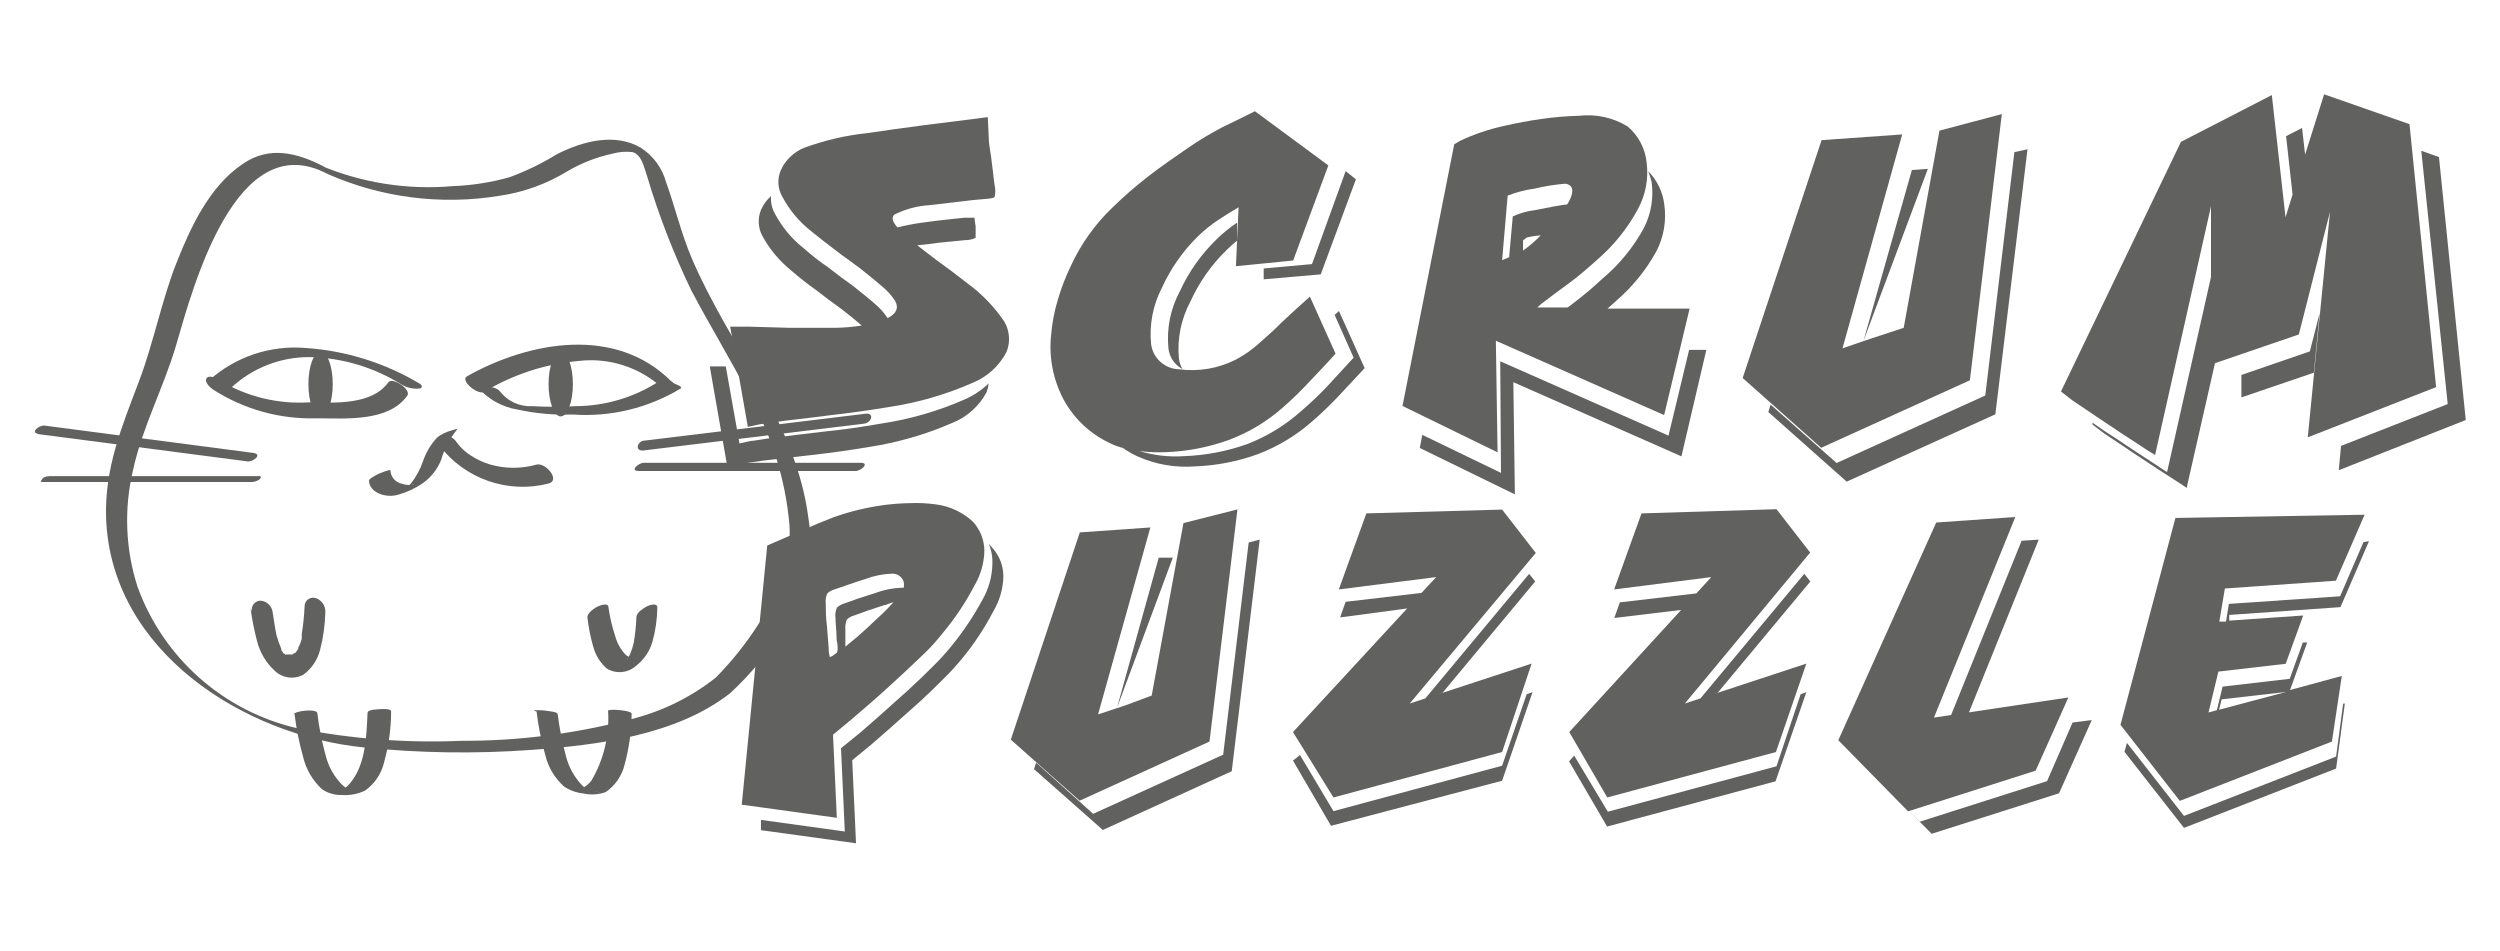
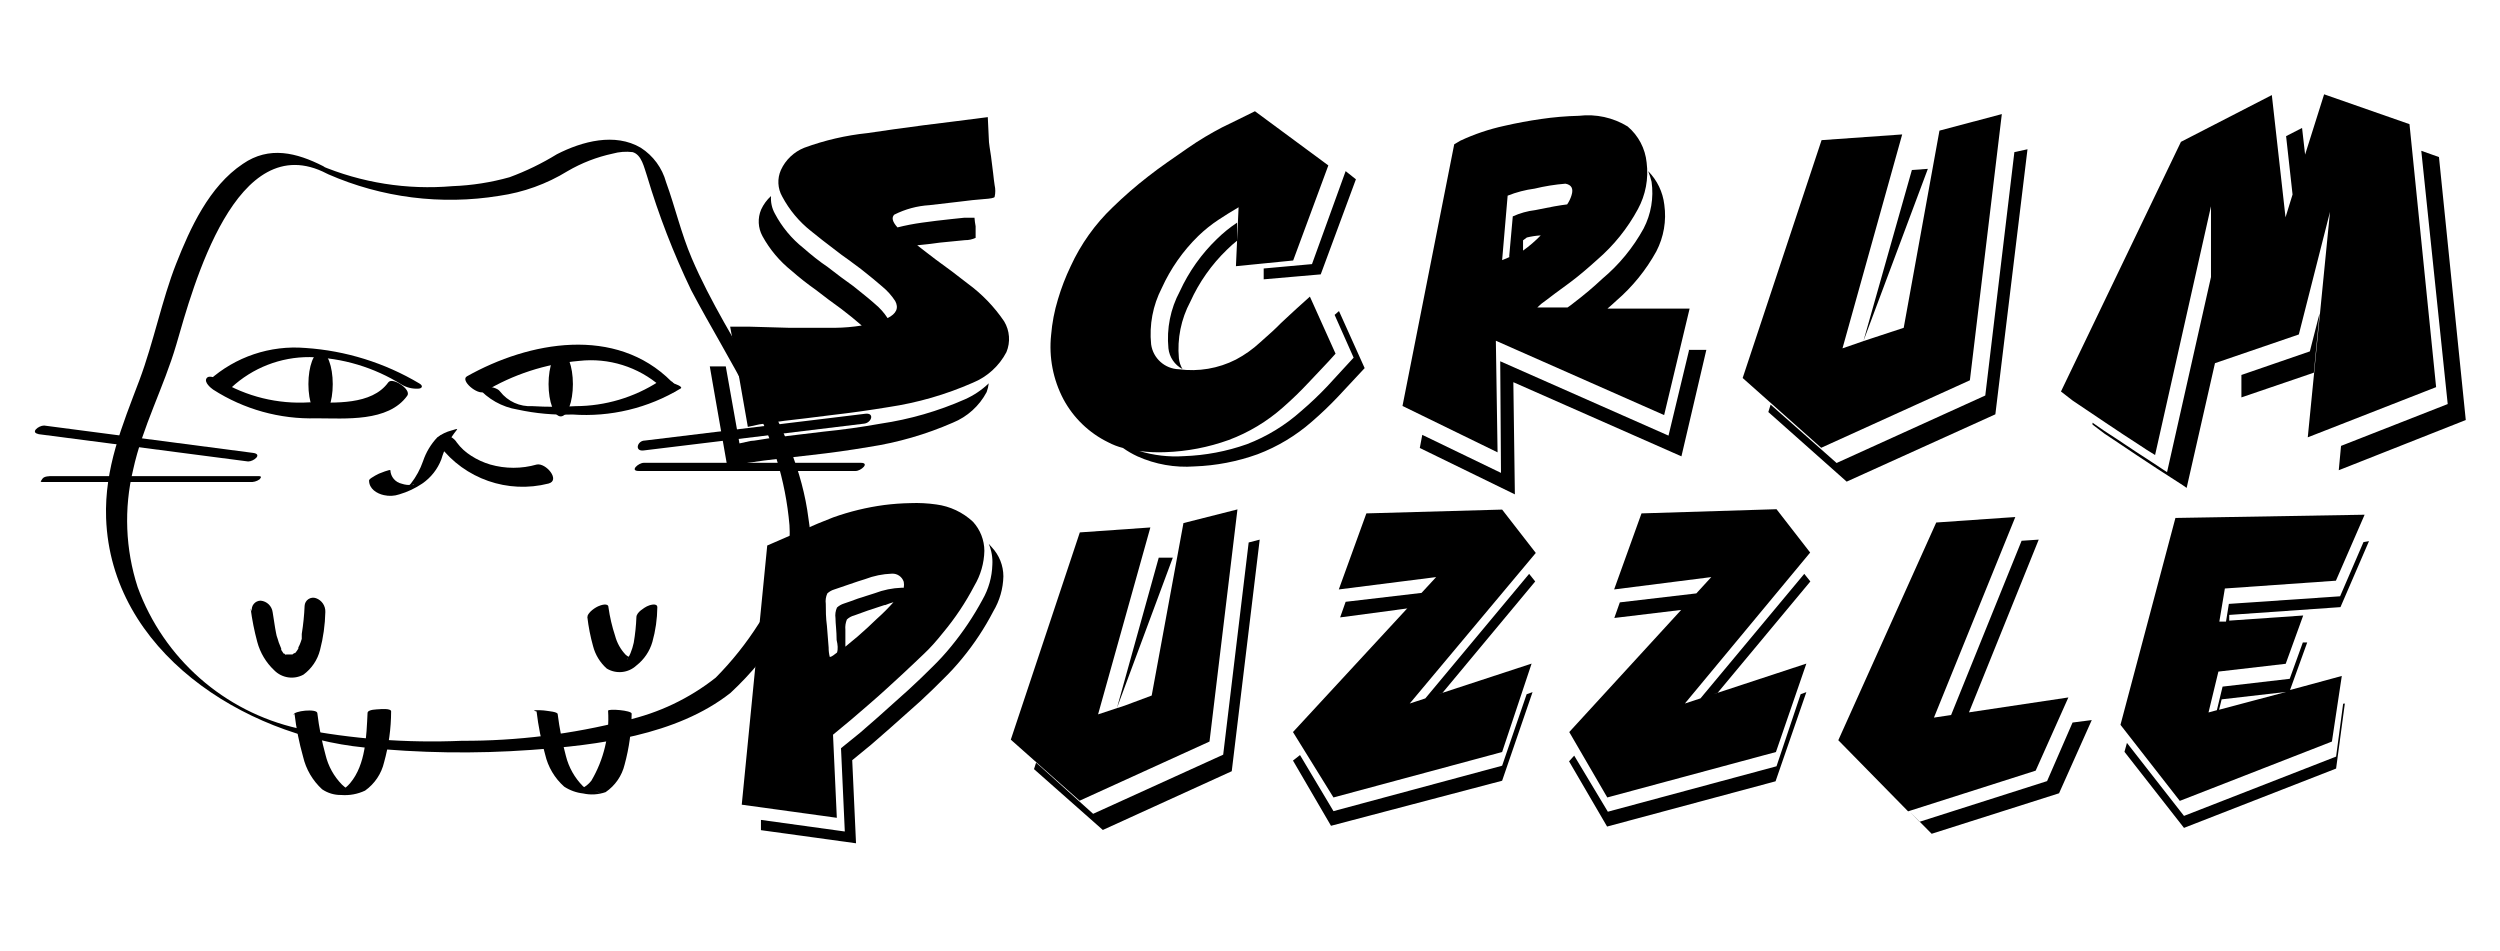
<svg xmlns="http://www.w3.org/2000/svg" id="Слой_1" data-name="Слой 1" viewBox="0 0 131.48 50">
-   <defs>
-     <style>.cls-1{fill:#616160;}</style>
-   </defs>
-   <path class="cls-1" d="M51.89,20.62a3.51,3.51,0,0,1-1.78,1.61,17.65,17.65,0,0,1-4.43,1.28c-1,.17-2,.31-3,.42l-1.4.16-1.1.13-1.34.19-.59.13-.77-4.4-.15-.87.84,0,.72,4.05.59-.13c.19,0,.63-.1,1.34-.19l2.5-.3c1-.1,2-.24,3-.42A17.19,17.19,0,0,0,50.75,21,4.37,4.37,0,0,0,52,20.16,2,2,0,0,1,51.89,20.62Zm.92-3.72a1.8,1.8,0,0,1,.12,1.62,3.49,3.49,0,0,1-1.77,1.61,17.36,17.36,0,0,1-4.43,1.28q-1.51.25-3,.42L42.37,22l-1.11.13-1.33.19-.6.13-.77-4.39-.16-.88,1,0,2.11.06c.83,0,1.64,0,2.41,0a9.5,9.5,0,0,0,1.4-.12c-.33-.29-.69-.58-1.07-.87l-.67-.49-.68-.52a14.89,14.89,0,0,1-1.27-1,6.06,6.06,0,0,1-1.53-1.82,1.61,1.61,0,0,1-.07-1.4,2.2,2.2,0,0,1,.52-.71,1.64,1.64,0,0,0,.2.92,5.7,5.7,0,0,0,1.51,1.82c.4.35.82.69,1.28,1l.68.52.66.48c.46.37.84.67,1.13.93a3.28,3.28,0,0,1,.67.75h0c.46-.23.6-.53.4-.9a3.34,3.34,0,0,0-.68-.76c-.29-.25-.66-.56-1.12-.92l-.66-.49q-.35-.24-.69-.51c-.46-.34-.88-.68-1.28-1a5.76,5.76,0,0,1-1.51-1.81,1.55,1.55,0,0,1-.07-1.4,2.28,2.28,0,0,1,1.23-1.17A13.77,13.77,0,0,1,45.62,7L47,6.8l1.55-.21,1.68-.21,1.72-.22L52,7.22c0,.35.08.68.12,1s.08.63.11.88.05.47.08.64a1.37,1.37,0,0,1,0,.61c0,.06-.24.1-.56.12s-.86.08-1.32.14l-1.55.18a4.73,4.73,0,0,0-1.85.5c-.15.15-.1.37.17.67h0a11.88,11.88,0,0,1,1.29-.25c.49-.07,1-.13,1.56-.19l.67-.07.53,0a3.92,3.92,0,0,0,.06.45c0,.35,0,.55,0,.61a1.29,1.29,0,0,1-.56.12l-1.32.13-.62.08-.57.06c.3.24.64.49,1,.77.53.38,1.08.79,1.65,1.24A8.08,8.08,0,0,1,52.81,16.9ZM47.24,12h0Z" />
-   <path class="cls-1" d="M60.54,18.11A1.52,1.52,0,0,0,62,19.42a5.11,5.11,0,0,0,3-.51A6,6,0,0,0,66.28,18c.48-.42.84-.75,1.08-1l.44-.41.39-.36.7-.63,1.35,3c-.23.26-.46.51-.7.76l-.69.73a18.62,18.62,0,0,1-1.37,1.33,9.09,9.09,0,0,1-2.86,1.72,10.88,10.88,0,0,1-3.32.64,7.8,7.8,0,0,1-1.38-.06,6.55,6.55,0,0,0,2.34.27,11.06,11.06,0,0,0,3.32-.63,9.24,9.24,0,0,0,2.85-1.74,17.84,17.84,0,0,0,1.38-1.31l.68-.74.7-.76-1-2.25.23-.2,1.35,3-1.39,1.49A18.62,18.62,0,0,1,69,22.17a9.35,9.35,0,0,1-2.86,1.72,10.94,10.94,0,0,1-3.32.64,6.22,6.22,0,0,1-3-.53,4.77,4.77,0,0,1-.76-.44h0a3.5,3.5,0,0,1-.78-.3A5.32,5.32,0,0,1,55.93,21a5.91,5.91,0,0,1-.65-3.38,8.91,8.91,0,0,1,.36-1.88A11.7,11.7,0,0,1,56.31,14a10.12,10.12,0,0,1,2.21-3.1,21.81,21.81,0,0,1,1.85-1.61c.7-.55,1.38-1,2.05-1.47S63.7,7,64.27,6.7l.86-.42L66,5.85,69.86,8.7l-1.85,5L65,14l.14-3.1c-.4.24-.75.45-1.06.66a7.45,7.45,0,0,0-1.06.85,9.06,9.06,0,0,0-1.92,2.74A5.29,5.29,0,0,0,60.54,18.11Zm-1.26,5.5s0,0,0,0S59.28,23.62,59.28,23.61ZM62,18.84a1.38,1.38,0,0,0,.19.57,1.4,1.4,0,0,1-.74-1.09,5.25,5.25,0,0,1,.6-3A9.07,9.07,0,0,1,64,12.57a7.15,7.15,0,0,1,1.06-.86l0,0,0,0,0,.95a5.71,5.71,0,0,0-.53.47,8.9,8.9,0,0,0-1.93,2.74A5.28,5.28,0,0,0,62,18.84Zm9.31-9.41-1.85,5-3,.26,0-.57L69,13.89,70.77,9Z" />
-   <path class="cls-1" d="M76.8,7.4a10.93,10.93,0,0,1,2.31-.78c.65-.15,1.3-.27,1.93-.36a16.42,16.42,0,0,1,2-.17,4,4,0,0,1,2.56.56,2.86,2.86,0,0,1,1,1.9A4.05,4.05,0,0,1,86.14,11,9.41,9.41,0,0,1,84,13.66c-.51.46-1,.88-1.49,1.24s-1,.73-1.21.9a3,3,0,0,0-.45.37s.09,0,.3,0h1.29a4,4,0,0,0,.35-.26,18.52,18.52,0,0,0,1.48-1.25,9.25,9.25,0,0,0,2.17-2.64,4.09,4.09,0,0,0,.42-2.46A3.88,3.88,0,0,0,86.68,9a3,3,0,0,1,.85,1.77,4.08,4.08,0,0,1-.42,2.45A9.43,9.43,0,0,1,85,15.82l-.23.21-.23.2h4.32l-1.34,5.6-8.85-3.91.09,5.87-5-2.44L76.48,7.59Zm12,11h.94L88.43,24l-8.84-3.9L79.67,26l-5-2.44.13-.69,4.14,2L78.9,19l8.85,3.91,1.08-4.49Zm-9.43-4.9.19-2.12a4,4,0,0,1,1.18-.33q1.15-.24,1.68-.3h0a1.74,1.74,0,0,0,.23-.48c.11-.35,0-.55-.32-.61a10.53,10.53,0,0,0-1.62.26,6,6,0,0,0-1.42.37L79,13.68a4.59,4.59,0,0,0,.86-.42C79.71,13.37,79.56,13.45,79.42,13.52Zm.48-.26,0,0Zm0,0h0Zm.06,0h0Zm0,0,0,0Zm.06,0h0l0,0Zm0,0h0Zm0,0,0,0Zm.06-.05h0Zm.07-.55,0,.54a6.82,6.82,0,0,0,.93-.8A4.15,4.15,0,0,0,80.3,12.49Zm1.78-1.22s0,0,0,0,0,0,0,0l0,0Zm.07-.08h0l0,0Zm0,0h0l0,0ZM82.3,11l0,.06,0-.06.06-.06Zm.08-.1v0h0Zm.05-.07,0,0Z" />
-   <path class="cls-1" d="M100.12,17.24,102,6.87,105.28,6,103.6,20l-7.82,3.55-4.13-3.67L95.8,7.37l4.24-.3L96.9,18.32,98,17.94l.45-.15Zm6.51-9.39-1.69,13.94-7.82,3.54L93,21.67l.12-.39,3.47,3.07,7.82-3.55L105.94,8Zm-6.08,1.09.84-.06L98,17.94Zm-1.61,8.7,2.45-8.76Z" />
-   <path class="cls-1" d="M121.23,8.13l1-3.17,4.49,1.57,1.4,13.83L121.37,23l1.17-11.86-1.64,6.45-4.41,1.51L115,25.66l-.2-.14-.62-.4c-.42-.26-1-.65-1.79-1.17l-.91-.61-.81-.54-.62-.47,0-.1.62.43.69.45.93.62.86.56.62.41.2.13,2.31-10.26,0-3.72-2.94,13.08-.21-.13c-.14-.08-.35-.22-.62-.4l-.86-.56-.93-.62-1.71-1.15-.62-.48L114.7,7.46,119.48,5l.72,6.43.37-1.2-.34-3.07.84-.43Zm-4.89,6.44,0,4.6Zm1.54,6.33,0-1.18,3.6-1.24.51-2-.3,3.12ZM128.27,8.26l1.41,13.83L123,24.73l.12-1.28,5.61-2.2L127.34,7.93Z" />
-   <path class="cls-1" d="M46.5,26.56a12.7,12.7,0,0,1,1.38-.1,7.51,7.51,0,0,1,1.36.07,3.49,3.49,0,0,1,1.93.91,2.28,2.28,0,0,1,.6,1.53,3.75,3.75,0,0,1-.53,1.84,13.8,13.8,0,0,1-1.64,2.46c-.35.44-.68.81-1,1.11s-.77.74-1.22,1.15-1,.93-1.63,1.47l-.94.81-1,.83.2,4.37-5-.69,1.34-13.63.92-.4.92-.4c.56-.25,1.11-.48,1.63-.68A13.18,13.18,0,0,1,46.5,26.56Zm5.66,2.22a2.24,2.24,0,0,1,.61,1.53,3.75,3.75,0,0,1-.53,1.84,14.16,14.16,0,0,1-1.63,2.47,12.86,12.86,0,0,1-1,1.09c-.32.33-.73.72-1.21,1.17l-1.64,1.46-.94.82-1,.82.2,4.37-5-.69,0-.54,4.41.61-.2-4.38,1-.81.94-.82,1.63-1.46c.48-.44.88-.83,1.22-1.17a12.4,12.4,0,0,0,1-1.09,15.33,15.33,0,0,0,1.65-2.46,3.92,3.92,0,0,0,.52-1.84A2.45,2.45,0,0,0,52,28.6ZM44,33.66c0-.47-.06-.86-.06-1.15a1,1,0,0,1,.08-.56,1,1,0,0,1,.37-.21l.32-.11.41-.15.44-.14L46,31.2a4.4,4.4,0,0,1,1.42-.29h.11a.84.84,0,0,0,0-.31.62.62,0,0,0-.62-.43,4.36,4.36,0,0,0-1.42.29c-.19.06-.49.15-.88.29s-.48.16-.73.25a.92.92,0,0,0-.37.21,1,1,0,0,0-.08.55c0,.33,0,.72.06,1.16l.09,1.14a1.87,1.87,0,0,0,.06.49s.07,0,.18-.08l.2-.15C44.08,34.14,44.06,33.91,44,33.66Zm2.52-1.84-.88.29-.72.26a.86.86,0,0,0-.38.21,1.13,1.13,0,0,0-.08.54c0,.29,0,.59,0,.89l.3-.25.35-.29c.36-.31.69-.62,1-.92a10.3,10.3,0,0,0,.88-.88A4.73,4.73,0,0,0,46.56,31.82Zm.95-.76h0Z" />
-   <path class="cls-1" d="M60.57,36.58l1.67-9.07,2.84-.72L63.61,39l-6.83,3.11-3.62-3.21L56.79,28l3.71-.26-2.75,9.83,1-.33.4-.13Zm5.68-8.2L64.78,40.56,58,43.65l-3.62-3.2.11-.34,3,2.69,6.84-3.11,1.34-11.16Zm-5.31.95.74,0-2.94,7.91Zm-1.4,7.6,2.14-7.65Z" />
-   <path class="cls-1" d="M70.41,31,71.86,27,79,26.8l1.77,2.28L74.14,37l.82-.27,5.46-6.55.32.4-4.87,5.85-.23.08,4.91-1.61L79,39.55l-8.87,2.39L68,38.5l7.53-8.15ZM79,40.27l-8.87,2.39-1.76-2.95L68,40l2,3.43L79,41.06l1.6-4.66-.31.11Zm-8.52-7.8.29-.82,4.09-.48L74,32Z" />
-   <path class="cls-1" d="M84.89,31,86.33,27l7.1-.22,1.77,2.28L88.61,37l.82-.27,5.46-6.55.32.4-4.87,5.85-.23.08L95,34.9l-1.6,4.65-8.87,2.39-2-3.44L90,30.35Zm8.54,9.3-8.87,2.39-1.77-2.95-.27.3,2,3.43,8.86-2.38L95,36.4l-.3.11Zm-8.53-7.8.29-.82,4.09-.48-.8.87Z" />
-   <path class="cls-1" d="M101.71,37.74l7.07-1.06-1.72,3.85-6.71,2.14-3.67-3.74,5.15-11.45,4.16-.29Zm8.3.13-1.72,3.85-6.7,2.13-1.19-1.2h0l.55.57,6.71-2.14L109,38Zm-6.46-.4-.94.14,3.71-9.17.9-.06Z" />
-   <path class="cls-1" d="M124.59,28.46l-1.5,3.47-5.85.41,0,.3,3.89-.27-.92,2.54-3.54.41-.52,2.15.44-.12.3-1.24,3.53-.41.69-1.91h.23l-.91,2.52h-.07l2.8-.76L122.64,39l-8,3.12-3.12-4,2.89-10.88,9.95-.17-1.51,3.47-5.84.41-.29,1.74.35,0,.15-.93,5.85-.4,1.23-2.85ZM123.32,37l-.46,3.42-8,3.12-3.13-4,.13-.47,3,3.84,8-3.12.37-2.78Zm-6.78.39.08,0Zm3.69-1-3.39.39-.14.57-.08,0Z" />
-   <path class="cls-1" d="M28.22,37.42a14.58,14.58,0,0,0,.45,2.26,3.23,3.23,0,0,0,1,1.69,2.27,2.27,0,0,0,1,.36,2.15,2.15,0,0,0,1.18-.07,2.44,2.44,0,0,0,1-1.45,10.5,10.5,0,0,0,.37-2.68c0-.17-1.24-.27-1.24-.15a6.43,6.43,0,0,1-.88,3.68,1.46,1.46,0,0,1-.57.44c-.15,0-.33,0,.18.06,1.64.19.39.09.31,0s0,0-.07,0a3.06,3.06,0,0,1-.29-.21,3.45,3.45,0,0,1-.9-1.6,16.3,16.3,0,0,1-.43-2.19c0-.13-.51-.16-.6-.18s-.65-.06-.64,0Z" />
-   <path class="cls-1" d="M15.49,37.54a14.58,14.58,0,0,0,.45,2.26,3.35,3.35,0,0,0,1,1.71,1.73,1.73,0,0,0,1,.3,2.49,2.49,0,0,0,1.26-.23,2.53,2.53,0,0,0,1-1.49,10.08,10.08,0,0,0,.37-2.68c0-.16-.55-.12-.63-.11s-.61,0-.61.2c-.06,1.21-.09,2.7-.91,3.68a1.81,1.81,0,0,1-.24.24l-.11.07c-.08,0-.2,0,.09,0,0,0,.29,0,.3,0h-.05l-.13,0a1.33,1.33,0,0,1-.3-.23,3.34,3.34,0,0,1-.86-1.56,14.87,14.87,0,0,1-.43-2.19c0-.26-1.28-.13-1.25.09Z" />
-   <path class="cls-1" d="M17,8.74c-1.4-.71-2.84-1.08-4.23-.12C11,9.8,10,12,9.26,13.88S8.08,18,7.33,20c-.91,2.41-1.84,4.61-1.75,7.25.25,7,7.24,11.43,13.56,12.06a50.6,50.6,0,0,0,8.79.13c3.48-.25,7.65-.76,10.49-3a16.43,16.43,0,0,0,2.8-3.41,7.77,7.77,0,0,0,1.3-5.75c-.63-5.07-4.19-9.12-6.14-13.7-.56-1.31-.87-2.68-1.35-4A3.13,3.13,0,0,0,33.7,7.77c-1.36-.8-3.08-.34-4.41.34A14,14,0,0,1,26.8,9.32a12.84,12.84,0,0,1-3,.47,14.67,14.67,0,0,1-7-1.11c-.69-.34.24.38.45.48a16,16,0,0,0,9,1.14A9.4,9.4,0,0,0,29.85,9a8.05,8.05,0,0,1,2.37-.92A2.7,2.7,0,0,1,33.27,8c.48.14.6.8.76,1.26a40.51,40.51,0,0,0,2.32,6c1,1.9,2.13,3.73,3.1,5.64a16.67,16.67,0,0,1,2.07,6.72,7.66,7.66,0,0,1-1.61,5.17,16.92,16.92,0,0,1-2.27,2.85,11.77,11.77,0,0,1-4.73,2.25,34.27,34.27,0,0,1-8.62,1.07,36.5,36.5,0,0,1-8.61-.65,11.74,11.74,0,0,1-8.44-7.43A11.4,11.4,0,0,1,7,24.71c.49-2.26,1.62-4.36,2.27-6.58.89-3.07,3.14-11.49,7.92-9C17.91,9.49,17.34,8.94,17,8.74Z" />
-   <path class="cls-1" d="M23.11,23.43a5.5,5.5,0,0,0,5.74,2c.64-.17-.14-1.1-.62-1a4.44,4.44,0,0,1-2.45,0,3.89,3.89,0,0,1-1-.46,2.76,2.76,0,0,1-.75-.69.84.84,0,0,0-.76-.4c-.28.05-.29.36-.15.56Z" />
-   <path class="cls-1" d="M12.16,20.39a6,6,0,0,1,4.13-1.61,9.5,9.5,0,0,1,4.84,1.45,1.53,1.53,0,0,0,.86.21c.2,0,.29-.14.07-.27a13.45,13.45,0,0,0-6-1.87A6.75,6.75,0,0,0,11,20c-.18.18.91.62,1.14.39Z" />
-   <path class="cls-1" d="M11.21,20.49A9.54,9.54,0,0,0,16.64,22c1.51,0,3.78.21,4.78-1.19.23-.33-.79-1-1-.7-.87,1.21-2.84,1.07-4.15,1.05A8.15,8.15,0,0,1,11.54,20c-.14-.1-.55-.31-.68-.1s.22.5.35.59Z" />
-   <path class="cls-1" d="M35.31,20.06c-2.93-2.94-7.48-2.11-10.75-.27-.38.21.55,1,.9.82a11.63,11.63,0,0,1,5-1.63,5.56,5.56,0,0,1,4.28,1.34c.14.14.53.41.74.28s0-.42-.15-.54Z" />
-   <path class="cls-1" d="M34.65,20.06a8.1,8.1,0,0,1-4.37,1.3,19.27,19.27,0,0,1-2.28,0,2,2,0,0,1-1.7-.77c-.13-.19-.52-.25-.72-.29,0,0-.56-.07-.47.05a3.51,3.51,0,0,0,2.11,1.19,11.66,11.66,0,0,0,2.89.26,9.64,9.64,0,0,0,5.69-1.37c.14-.1-.33-.25-.38-.27s-.6-.22-.77-.1Z" />
-   <path class="cls-1" d="M23,23a3.4,3.4,0,0,0-.75,1.25,4.1,4.1,0,0,1-.64,1.18c-.06.07-.16.13-.21.2a1.13,1.13,0,0,1,.27-.13c.17-.07.12,0,0,0a1.25,1.25,0,0,1-.54-.06.76.76,0,0,1-.6-.71c0-.06-.56.16-.6.18a3,3,0,0,0-.39.22s-.13.08-.13.14c0,.44.41.69.78.77A1.48,1.48,0,0,0,21,26a4.32,4.32,0,0,0,1.21-.57,2.73,2.73,0,0,0,1-1.27A4.33,4.33,0,0,1,24,22.64c.17-.17-.21,0-.26,0A2.13,2.13,0,0,0,23,23Z" />
-   <ellipse class="cls-1" cx="16.86" cy="20.2" rx="0.64" ry="1.7" />
-   <ellipse class="cls-1" cx="29.49" cy="20.2" rx="0.64" ry="1.7" />
-   <path class="cls-1" d="M13.18,32a13.36,13.36,0,0,0,.35,1.76,3.17,3.17,0,0,0,.89,1.49,1.29,1.29,0,0,0,1.54.23,2.31,2.31,0,0,0,.87-1.29,8.64,8.64,0,0,0,.28-2,.74.74,0,0,0-.49-.73.45.45,0,0,0-.6.4,12.37,12.37,0,0,1-.15,1.48s0,.15,0,.08,0,.12,0,.18a2.83,2.83,0,0,1-.11.31l-.07.14c0,.09,0,0,0,0l0,.06a1.46,1.46,0,0,1-.17.24l-.05,0c0,.06.08,0,0,0l-.09.07,0,0s-.05,0,0,0-.08,0-.08,0h0c-.06,0,.06,0,0,0h0l-.06,0s.1.06,0,0L15,34.42c.07,0,.07.06,0,0l0,0s-.11-.12-.05,0,0-.05-.05-.07l-.11-.17a.21.21,0,0,1,0-.07s0,.11,0,0l-.06-.15a2,2,0,0,1-.12-.34l-.06-.18s0-.09,0,0,0,0,0,0-.06-.27-.08-.41-.09-.55-.13-.83a.7.7,0,0,0-.63-.61.47.47,0,0,0-.46.57Z" />
-   <path class="cls-1" d="M30.89,32.45a9.85,9.85,0,0,0,.3,1.53,2.37,2.37,0,0,0,.72,1.18A1.3,1.3,0,0,0,33.47,35a2.42,2.42,0,0,0,.84-1.24,7,7,0,0,0,.26-1.82c0-.26-.44-.11-.55-.05s-.54.3-.55.56a10.3,10.3,0,0,1-.14,1.35,3.2,3.2,0,0,1-.17.55l-.06.13c0,.07,0,0,0,0l-.07.11,0,.05c0,.06.07-.1,0,0s.09-.07,0,0-.07,0,0,0l.12-.08s-.07,0,0,0l.11,0s-.07,0,0,0,0,0,0,0h-.06l-.1,0a.76.76,0,0,1-.19-.12,2.29,2.29,0,0,1-.56-1A8.61,8.61,0,0,1,32,31.94c0-.25-.4-.12-.55-.05a1.51,1.51,0,0,0-.39.27c-.07.08-.18.19-.16.29Z" />
-   <path class="cls-1" d="M2,22.83l11.05,1.44c.3,0,.76-.38.27-.45l-11-1.44c-.3,0-.76.38-.27.45Z" />
-   <path class="cls-1" d="M2.27,25.35H13.14a.76.76,0,0,0,.51-.14c.07-.08.14-.17-.05-.17H2.74c-.14,0-.42,0-.51.14s-.14.17,0,.17Z" />
-   <path class="cls-1" d="M45.51,21.76l-11.6,1.41c-.39,0-.56.58-.06.52l11.6-1.41c.39-.05.56-.58.06-.52Z" />
-   <path class="cls-1" d="M45.27,24.34H33.86c-.28,0-.76.43-.27.43H45c.28,0,.76-.43.27-.43Z" />
+   <path d="M51.89,20.62a3.51,3.51,0,0,1-1.78,1.61,17.65,17.65,0,0,1-4.43,1.28c-1,.17-2,.31-3,.42l-1.4.16-1.1.13-1.34.19-.59.13-.77-4.4-.15-.87.84,0,.72,4.05.59-.13c.19,0,.63-.1,1.34-.19l2.5-.3c1-.1,2-.24,3-.42A17.19,17.19,0,0,0,50.75,21,4.37,4.37,0,0,0,52,20.16,2,2,0,0,1,51.89,20.62Zm.92-3.72a1.8,1.8,0,0,1,.12,1.62,3.49,3.49,0,0,1-1.77,1.61,17.36,17.36,0,0,1-4.43,1.28q-1.51.25-3,.42L42.37,22l-1.11.13-1.33.19-.6.13-.77-4.39-.16-.88,1,0,2.11.06c.83,0,1.64,0,2.41,0a9.5,9.5,0,0,0,1.4-.12c-.33-.29-.69-.58-1.07-.87l-.67-.49-.68-.52a14.89,14.89,0,0,1-1.27-1,6.06,6.06,0,0,1-1.53-1.82,1.61,1.61,0,0,1-.07-1.4,2.2,2.2,0,0,1,.52-.71,1.64,1.64,0,0,0,.2.92,5.7,5.7,0,0,0,1.51,1.82c.4.35.82.69,1.28,1l.68.52.66.48c.46.37.84.67,1.13.93a3.28,3.28,0,0,1,.67.75h0c.46-.23.6-.53.4-.9a3.34,3.34,0,0,0-.68-.76c-.29-.25-.66-.56-1.12-.92l-.66-.49q-.35-.24-.69-.51c-.46-.34-.88-.68-1.28-1a5.76,5.76,0,0,1-1.51-1.81,1.55,1.55,0,0,1-.07-1.4,2.28,2.28,0,0,1,1.23-1.17A13.77,13.77,0,0,1,45.62,7L47,6.8l1.55-.21,1.68-.21,1.72-.22L52,7.22c0,.35.08.68.12,1s.08.63.11.88.05.47.08.64a1.37,1.37,0,0,1,0,.61c0,.06-.24.1-.56.12s-.86.08-1.32.14l-1.55.18a4.73,4.73,0,0,0-1.85.5c-.15.15-.1.37.17.67h0a11.88,11.88,0,0,1,1.29-.25c.49-.07,1-.13,1.56-.19l.67-.07.53,0a3.92,3.92,0,0,0,.06.45c0,.35,0,.55,0,.61a1.29,1.29,0,0,1-.56.12l-1.32.13-.62.08-.57.06c.3.24.64.49,1,.77.53.38,1.08.79,1.65,1.24A8.08,8.08,0,0,1,52.81,16.9ZM47.24,12h0Z" />
+   <path d="M60.54,18.11A1.52,1.52,0,0,0,62,19.42a5.11,5.11,0,0,0,3-.51A6,6,0,0,0,66.28,18c.48-.42.84-.75,1.08-1l.44-.41.39-.36.7-.63,1.35,3c-.23.26-.46.51-.7.76l-.69.73a18.62,18.62,0,0,1-1.37,1.33,9.09,9.09,0,0,1-2.86,1.72,10.88,10.88,0,0,1-3.32.64,7.8,7.8,0,0,1-1.38-.06,6.55,6.55,0,0,0,2.34.27,11.06,11.06,0,0,0,3.32-.63,9.24,9.24,0,0,0,2.85-1.74,17.84,17.84,0,0,0,1.38-1.31l.68-.74.7-.76-1-2.25.23-.2,1.35,3-1.39,1.49A18.62,18.62,0,0,1,69,22.17a9.35,9.35,0,0,1-2.86,1.72,10.94,10.94,0,0,1-3.32.64,6.22,6.22,0,0,1-3-.53,4.77,4.77,0,0,1-.76-.44h0a3.5,3.5,0,0,1-.78-.3A5.32,5.32,0,0,1,55.93,21a5.91,5.91,0,0,1-.65-3.38,8.91,8.91,0,0,1,.36-1.88A11.7,11.7,0,0,1,56.31,14a10.12,10.12,0,0,1,2.21-3.1,21.81,21.81,0,0,1,1.85-1.61c.7-.55,1.38-1,2.05-1.47S63.7,7,64.27,6.7l.86-.42L66,5.85,69.86,8.7l-1.85,5L65,14l.14-3.1c-.4.24-.75.45-1.06.66a7.45,7.45,0,0,0-1.06.85,9.06,9.06,0,0,0-1.92,2.74A5.29,5.29,0,0,0,60.54,18.11Zm-1.26,5.5s0,0,0,0S59.28,23.62,59.28,23.61ZM62,18.84a1.38,1.38,0,0,0,.19.57,1.4,1.4,0,0,1-.74-1.09,5.25,5.25,0,0,1,.6-3A9.07,9.07,0,0,1,64,12.57a7.15,7.15,0,0,1,1.06-.86l0,0,0,0,0,.95a5.71,5.71,0,0,0-.53.47,8.9,8.9,0,0,0-1.93,2.74A5.28,5.28,0,0,0,62,18.84Zm9.31-9.41-1.85,5-3,.26,0-.57L69,13.89,70.77,9Z" />
+   <path d="M76.8,7.4a10.93,10.93,0,0,1,2.31-.78c.65-.15,1.3-.27,1.93-.36a16.42,16.42,0,0,1,2-.17,4,4,0,0,1,2.56.56,2.86,2.86,0,0,1,1,1.9A4.05,4.05,0,0,1,86.14,11,9.41,9.41,0,0,1,84,13.66c-.51.46-1,.88-1.49,1.24s-1,.73-1.21.9a3,3,0,0,0-.45.37s.09,0,.3,0h1.29a4,4,0,0,0,.35-.26,18.52,18.52,0,0,0,1.48-1.25,9.25,9.25,0,0,0,2.17-2.64,4.09,4.09,0,0,0,.42-2.46A3.88,3.88,0,0,0,86.68,9a3,3,0,0,1,.85,1.77,4.08,4.08,0,0,1-.42,2.45A9.43,9.43,0,0,1,85,15.82l-.23.21-.23.2h4.32l-1.34,5.6-8.85-3.91.09,5.87-5-2.44L76.48,7.59Zm12,11h.94L88.43,24l-8.84-3.9L79.67,26l-5-2.44.13-.69,4.14,2L78.9,19l8.85,3.91,1.08-4.49Zm-9.43-4.9.19-2.12a4,4,0,0,1,1.18-.33q1.15-.24,1.68-.3h0a1.74,1.74,0,0,0,.23-.48c.11-.35,0-.55-.32-.61a10.53,10.53,0,0,0-1.62.26,6,6,0,0,0-1.42.37L79,13.68a4.59,4.59,0,0,0,.86-.42C79.71,13.37,79.56,13.45,79.42,13.52Zm.48-.26,0,0Zm0,0h0Zm.06,0h0Zm0,0,0,0Zm.06,0h0l0,0Zm0,0h0Zm0,0,0,0Zm.06-.05h0Zm.07-.55,0,.54a6.82,6.82,0,0,0,.93-.8A4.15,4.15,0,0,0,80.3,12.49Zm1.78-1.22s0,0,0,0,0,0,0,0l0,0Zm.07-.08h0l0,0Zm0,0h0l0,0ZM82.3,11l0,.06,0-.06.06-.06Zm.08-.1v0h0Zm.05-.07,0,0Z" />
+   <path d="M100.12,17.24,102,6.87,105.28,6,103.6,20l-7.82,3.55-4.13-3.67L95.8,7.37l4.24-.3L96.9,18.32,98,17.94l.45-.15Zm6.51-9.39-1.69,13.94-7.82,3.54L93,21.67l.12-.39,3.47,3.07,7.82-3.55L105.94,8Zm-6.08,1.09.84-.06L98,17.94Zm-1.61,8.7,2.45-8.76Z" />
+   <path d="M121.23,8.13l1-3.17,4.49,1.57,1.4,13.83L121.37,23l1.17-11.86-1.64,6.45-4.41,1.51L115,25.66l-.2-.14-.62-.4c-.42-.26-1-.65-1.79-1.17l-.91-.61-.81-.54-.62-.47,0-.1.62.43.69.45.93.62.86.56.62.41.2.13,2.31-10.26,0-3.72-2.94,13.08-.21-.13c-.14-.08-.35-.22-.62-.4l-.86-.56-.93-.62-1.71-1.15-.62-.48L114.7,7.46,119.48,5l.72,6.43.37-1.2-.34-3.07.84-.43Zm-4.89,6.44,0,4.6Zm1.54,6.33,0-1.18,3.6-1.24.51-2-.3,3.12ZM128.27,8.26l1.41,13.83L123,24.73l.12-1.28,5.61-2.2L127.34,7.93Z" />
+   <path d="M46.5,26.56a12.7,12.7,0,0,1,1.38-.1,7.51,7.51,0,0,1,1.36.07,3.49,3.49,0,0,1,1.93.91,2.28,2.28,0,0,1,.6,1.53,3.75,3.75,0,0,1-.53,1.84,13.8,13.8,0,0,1-1.64,2.46c-.35.44-.68.81-1,1.11s-.77.74-1.22,1.15-1,.93-1.63,1.47l-.94.81-1,.83.2,4.37-5-.69,1.34-13.63.92-.4.92-.4c.56-.25,1.11-.48,1.63-.68A13.18,13.18,0,0,1,46.5,26.56Zm5.66,2.22a2.24,2.24,0,0,1,.61,1.53,3.75,3.75,0,0,1-.53,1.84,14.16,14.16,0,0,1-1.63,2.47,12.86,12.86,0,0,1-1,1.09c-.32.33-.73.72-1.21,1.17l-1.64,1.46-.94.82-1,.82.2,4.37-5-.69,0-.54,4.41.61-.2-4.38,1-.81.94-.82,1.63-1.46c.48-.44.88-.83,1.22-1.17a12.4,12.4,0,0,0,1-1.09,15.33,15.33,0,0,0,1.65-2.46,3.92,3.92,0,0,0,.52-1.84A2.45,2.45,0,0,0,52,28.6ZM44,33.66c0-.47-.06-.86-.06-1.15a1,1,0,0,1,.08-.56,1,1,0,0,1,.37-.21l.32-.11.41-.15.44-.14L46,31.2a4.4,4.4,0,0,1,1.42-.29h.11a.84.84,0,0,0,0-.31.62.62,0,0,0-.62-.43,4.36,4.36,0,0,0-1.42.29c-.19.06-.49.15-.88.29s-.48.16-.73.25a.92.92,0,0,0-.37.21,1,1,0,0,0-.08.55c0,.33,0,.72.06,1.16l.09,1.14a1.87,1.87,0,0,0,.06.49s.07,0,.18-.08l.2-.15C44.08,34.14,44.06,33.91,44,33.66Zm2.52-1.84-.88.29-.72.26a.86.86,0,0,0-.38.21,1.13,1.13,0,0,0-.08.54c0,.29,0,.59,0,.89l.3-.25.35-.29c.36-.31.69-.62,1-.92a10.3,10.3,0,0,0,.88-.88A4.73,4.73,0,0,0,46.56,31.82Zm.95-.76h0Z" />
+   <path d="M60.57,36.58l1.67-9.07,2.84-.72L63.61,39l-6.83,3.11-3.62-3.21L56.79,28l3.71-.26-2.75,9.83,1-.33.4-.13Zm5.68-8.2L64.78,40.56,58,43.65l-3.62-3.2.11-.34,3,2.69,6.84-3.11,1.34-11.16Zm-5.31.95.74,0-2.94,7.91Zm-1.4,7.6,2.14-7.65Z" />
+   <path d="M70.41,31,71.86,27,79,26.8l1.77,2.28L74.14,37l.82-.27,5.46-6.55.32.4-4.87,5.85-.23.08,4.91-1.61L79,39.55l-8.87,2.39L68,38.5l7.53-8.15ZM79,40.27l-8.87,2.39-1.76-2.95L68,40l2,3.43L79,41.06l1.6-4.66-.31.11Zm-8.52-7.8.29-.82,4.09-.48L74,32Z" />
+   <path d="M84.89,31,86.33,27l7.1-.22,1.77,2.28L88.61,37l.82-.27,5.46-6.55.32.4-4.87,5.85-.23.08L95,34.9l-1.6,4.65-8.87,2.39-2-3.44L90,30.35Zm8.54,9.3-8.87,2.39-1.77-2.95-.27.3,2,3.43,8.86-2.38L95,36.4l-.3.11Zm-8.53-7.8.29-.82,4.09-.48-.8.87Z" />
+   <path d="M101.71,37.74l7.07-1.06-1.72,3.85-6.71,2.14-3.67-3.74,5.15-11.45,4.16-.29Zm8.3.13-1.72,3.85-6.7,2.13-1.19-1.2h0l.55.57,6.71-2.14L109,38Zm-6.46-.4-.94.14,3.71-9.17.9-.06Z" />
+   <path d="M124.59,28.46l-1.5,3.47-5.85.41,0,.3,3.89-.27-.92,2.54-3.54.41-.52,2.15.44-.12.3-1.24,3.53-.41.69-1.91h.23l-.91,2.52h-.07l2.8-.76L122.64,39l-8,3.12-3.12-4,2.89-10.88,9.95-.17-1.51,3.47-5.84.41-.29,1.74.35,0,.15-.93,5.85-.4,1.23-2.85ZM123.32,37l-.46,3.42-8,3.12-3.13-4,.13-.47,3,3.84,8-3.12.37-2.78Zm-6.78.39.08,0Zm3.69-1-3.39.39-.14.57-.08,0Z" />
+   <path d="M28.22,37.42a14.58,14.58,0,0,0,.45,2.26,3.23,3.23,0,0,0,1,1.69,2.27,2.27,0,0,0,1,.36,2.15,2.15,0,0,0,1.18-.07,2.44,2.44,0,0,0,1-1.45,10.5,10.5,0,0,0,.37-2.68c0-.17-1.24-.27-1.24-.15a6.43,6.43,0,0,1-.88,3.68,1.46,1.46,0,0,1-.57.44c-.15,0-.33,0,.18.06,1.64.19.39.09.31,0s0,0-.07,0a3.06,3.06,0,0,1-.29-.21,3.45,3.45,0,0,1-.9-1.6,16.3,16.3,0,0,1-.43-2.19c0-.13-.51-.16-.6-.18s-.65-.06-.64,0Z" />
+   <path d="M15.49,37.54a14.58,14.58,0,0,0,.45,2.26,3.35,3.35,0,0,0,1,1.71,1.73,1.73,0,0,0,1,.3,2.49,2.49,0,0,0,1.26-.23,2.53,2.53,0,0,0,1-1.49,10.08,10.08,0,0,0,.37-2.68c0-.16-.55-.12-.63-.11s-.61,0-.61.2c-.06,1.21-.09,2.7-.91,3.68a1.81,1.81,0,0,1-.24.24l-.11.07c-.08,0-.2,0,.09,0,0,0,.29,0,.3,0h-.05l-.13,0a1.33,1.33,0,0,1-.3-.23,3.34,3.34,0,0,1-.86-1.56,14.87,14.87,0,0,1-.43-2.19c0-.26-1.28-.13-1.25.09Z" />
+   <path d="M17,8.74c-1.4-.71-2.84-1.08-4.23-.12C11,9.8,10,12,9.26,13.88S8.08,18,7.33,20c-.91,2.41-1.84,4.61-1.75,7.25.25,7,7.24,11.43,13.56,12.06a50.6,50.6,0,0,0,8.79.13c3.48-.25,7.65-.76,10.49-3a16.43,16.43,0,0,0,2.8-3.41,7.77,7.77,0,0,0,1.3-5.75c-.63-5.07-4.19-9.12-6.14-13.7-.56-1.31-.87-2.68-1.35-4A3.13,3.13,0,0,0,33.7,7.77c-1.36-.8-3.08-.34-4.41.34A14,14,0,0,1,26.8,9.32a12.84,12.84,0,0,1-3,.47,14.67,14.67,0,0,1-7-1.11c-.69-.34.24.38.45.48a16,16,0,0,0,9,1.14A9.4,9.4,0,0,0,29.85,9a8.05,8.05,0,0,1,2.37-.92A2.7,2.7,0,0,1,33.27,8c.48.14.6.8.76,1.26a40.51,40.51,0,0,0,2.32,6c1,1.9,2.13,3.73,3.1,5.64a16.67,16.67,0,0,1,2.07,6.72,7.66,7.66,0,0,1-1.61,5.17,16.92,16.92,0,0,1-2.27,2.85,11.77,11.77,0,0,1-4.73,2.25,34.27,34.27,0,0,1-8.62,1.07,36.5,36.5,0,0,1-8.61-.65,11.74,11.74,0,0,1-8.44-7.43A11.4,11.4,0,0,1,7,24.71c.49-2.26,1.62-4.36,2.27-6.58.89-3.07,3.14-11.49,7.92-9C17.91,9.49,17.34,8.94,17,8.74Z" />
+   <path d="M23.11,23.43a5.5,5.5,0,0,0,5.74,2c.64-.17-.14-1.1-.62-1a4.44,4.44,0,0,1-2.45,0,3.89,3.89,0,0,1-1-.46,2.76,2.76,0,0,1-.75-.69.84.84,0,0,0-.76-.4c-.28.05-.29.36-.15.56Z" />
+   <path d="M12.16,20.39a6,6,0,0,1,4.13-1.61,9.5,9.5,0,0,1,4.84,1.45,1.53,1.53,0,0,0,.86.21c.2,0,.29-.14.07-.27a13.45,13.45,0,0,0-6-1.87A6.75,6.75,0,0,0,11,20c-.18.18.91.62,1.14.39Z" />
+   <path d="M11.21,20.49A9.54,9.54,0,0,0,16.64,22c1.51,0,3.78.21,4.78-1.19.23-.33-.79-1-1-.7-.87,1.21-2.84,1.07-4.15,1.05A8.15,8.15,0,0,1,11.54,20c-.14-.1-.55-.31-.68-.1s.22.5.35.59Z" />
+   <path d="M35.31,20.06c-2.93-2.94-7.48-2.11-10.75-.27-.38.21.55,1,.9.82a11.63,11.63,0,0,1,5-1.63,5.56,5.56,0,0,1,4.28,1.34c.14.14.53.41.74.28s0-.42-.15-.54Z" />
+   <path d="M34.65,20.06a8.1,8.1,0,0,1-4.37,1.3,19.27,19.27,0,0,1-2.28,0,2,2,0,0,1-1.7-.77c-.13-.19-.52-.25-.72-.29,0,0-.56-.07-.47.05a3.51,3.51,0,0,0,2.11,1.19,11.66,11.66,0,0,0,2.89.26,9.64,9.64,0,0,0,5.69-1.37c.14-.1-.33-.25-.38-.27s-.6-.22-.77-.1Z" />
+   <path d="M23,23a3.4,3.4,0,0,0-.75,1.25,4.1,4.1,0,0,1-.64,1.18c-.06.07-.16.13-.21.2a1.13,1.13,0,0,1,.27-.13c.17-.07.12,0,0,0a1.25,1.25,0,0,1-.54-.06.76.76,0,0,1-.6-.71c0-.06-.56.16-.6.18a3,3,0,0,0-.39.22s-.13.08-.13.14c0,.44.41.69.78.77A1.48,1.48,0,0,0,21,26a4.32,4.32,0,0,0,1.21-.57,2.73,2.73,0,0,0,1-1.27A4.33,4.33,0,0,1,24,22.64c.17-.17-.21,0-.26,0A2.13,2.13,0,0,0,23,23Z" />
+   <ellipse cx="16.86" cy="20.2" rx="0.64" ry="1.7" />
+   <ellipse cx="29.49" cy="20.2" rx="0.64" ry="1.7" />
+   <path d="M13.18,32a13.36,13.36,0,0,0,.35,1.76,3.17,3.17,0,0,0,.89,1.49,1.29,1.29,0,0,0,1.54.23,2.31,2.31,0,0,0,.87-1.29,8.64,8.64,0,0,0,.28-2,.74.74,0,0,0-.49-.73.45.45,0,0,0-.6.4,12.37,12.37,0,0,1-.15,1.48s0,.15,0,.08,0,.12,0,.18a2.83,2.83,0,0,1-.11.31l-.07.14c0,.09,0,0,0,0l0,.06a1.46,1.46,0,0,1-.17.24l-.05,0c0,.06.08,0,0,0l-.09.07,0,0s-.05,0,0,0-.08,0-.08,0h0c-.06,0,.06,0,0,0h0l-.06,0s.1.06,0,0L15,34.42c.07,0,.07.06,0,0l0,0s-.11-.12-.05,0,0-.05-.05-.07l-.11-.17a.21.21,0,0,1,0-.07s0,.11,0,0l-.06-.15a2,2,0,0,1-.12-.34l-.06-.18s0-.09,0,0,0,0,0,0-.06-.27-.08-.41-.09-.55-.13-.83a.7.7,0,0,0-.63-.61.47.47,0,0,0-.46.57Z" />
+   <path d="M30.89,32.45a9.85,9.85,0,0,0,.3,1.53,2.37,2.37,0,0,0,.72,1.18A1.3,1.3,0,0,0,33.47,35a2.42,2.42,0,0,0,.84-1.24,7,7,0,0,0,.26-1.82c0-.26-.44-.11-.55-.05s-.54.3-.55.56a10.3,10.3,0,0,1-.14,1.35,3.2,3.2,0,0,1-.17.55l-.06.13c0,.07,0,0,0,0l-.07.11,0,.05c0,.06.07-.1,0,0s.09-.07,0,0-.07,0,0,0l.12-.08s-.07,0,0,0l.11,0s-.07,0,0,0,0,0,0,0h-.06l-.1,0a.76.76,0,0,1-.19-.12,2.29,2.29,0,0,1-.56-1A8.61,8.61,0,0,1,32,31.94c0-.25-.4-.12-.55-.05a1.51,1.51,0,0,0-.39.27c-.07.08-.18.19-.16.29Z" />
+   <path d="M2,22.83l11.05,1.44c.3,0,.76-.38.27-.45l-11-1.44c-.3,0-.76.38-.27.45Z" />
+   <path d="M2.27,25.35H13.14a.76.76,0,0,0,.51-.14c.07-.08.14-.17-.05-.17H2.74c-.14,0-.42,0-.51.14s-.14.17,0,.17Z" />
+   <path d="M45.51,21.76l-11.6,1.41c-.39,0-.56.58-.06.52l11.6-1.41c.39-.05.56-.58.06-.52Z" />
+   <path d="M45.27,24.34H33.86c-.28,0-.76.43-.27.43H45c.28,0,.76-.43.27-.43Z" />
</svg>
